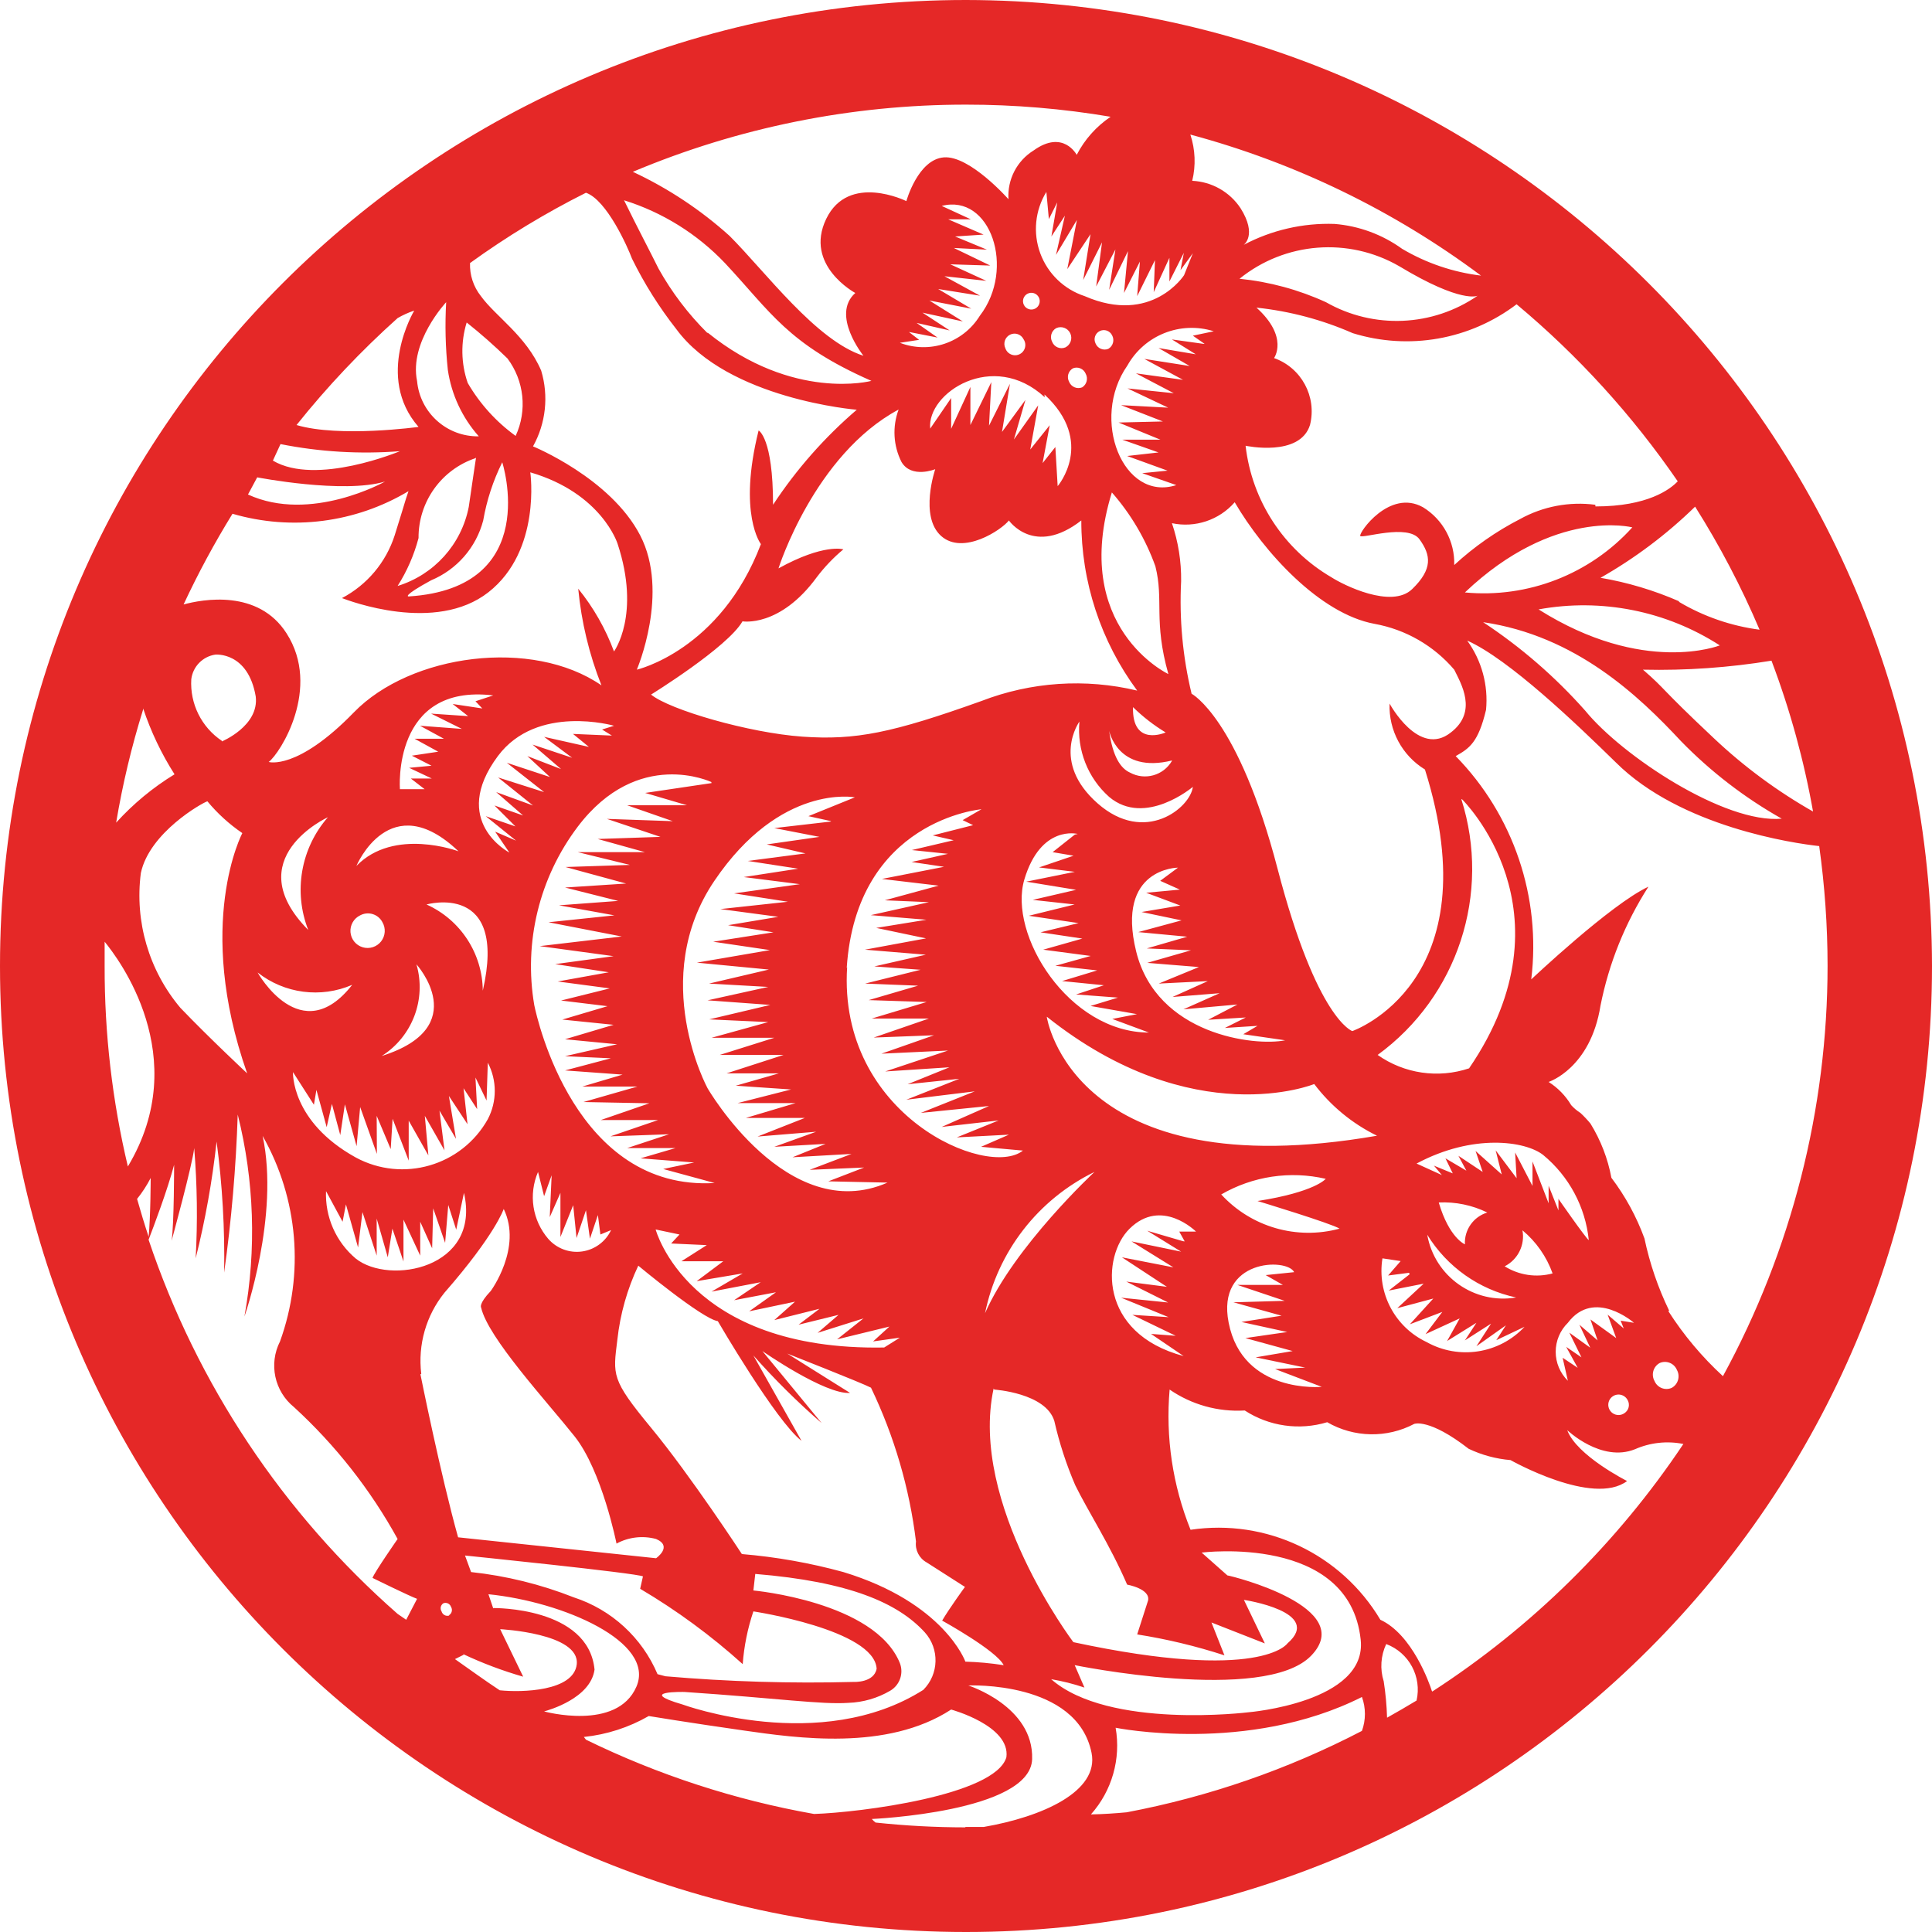
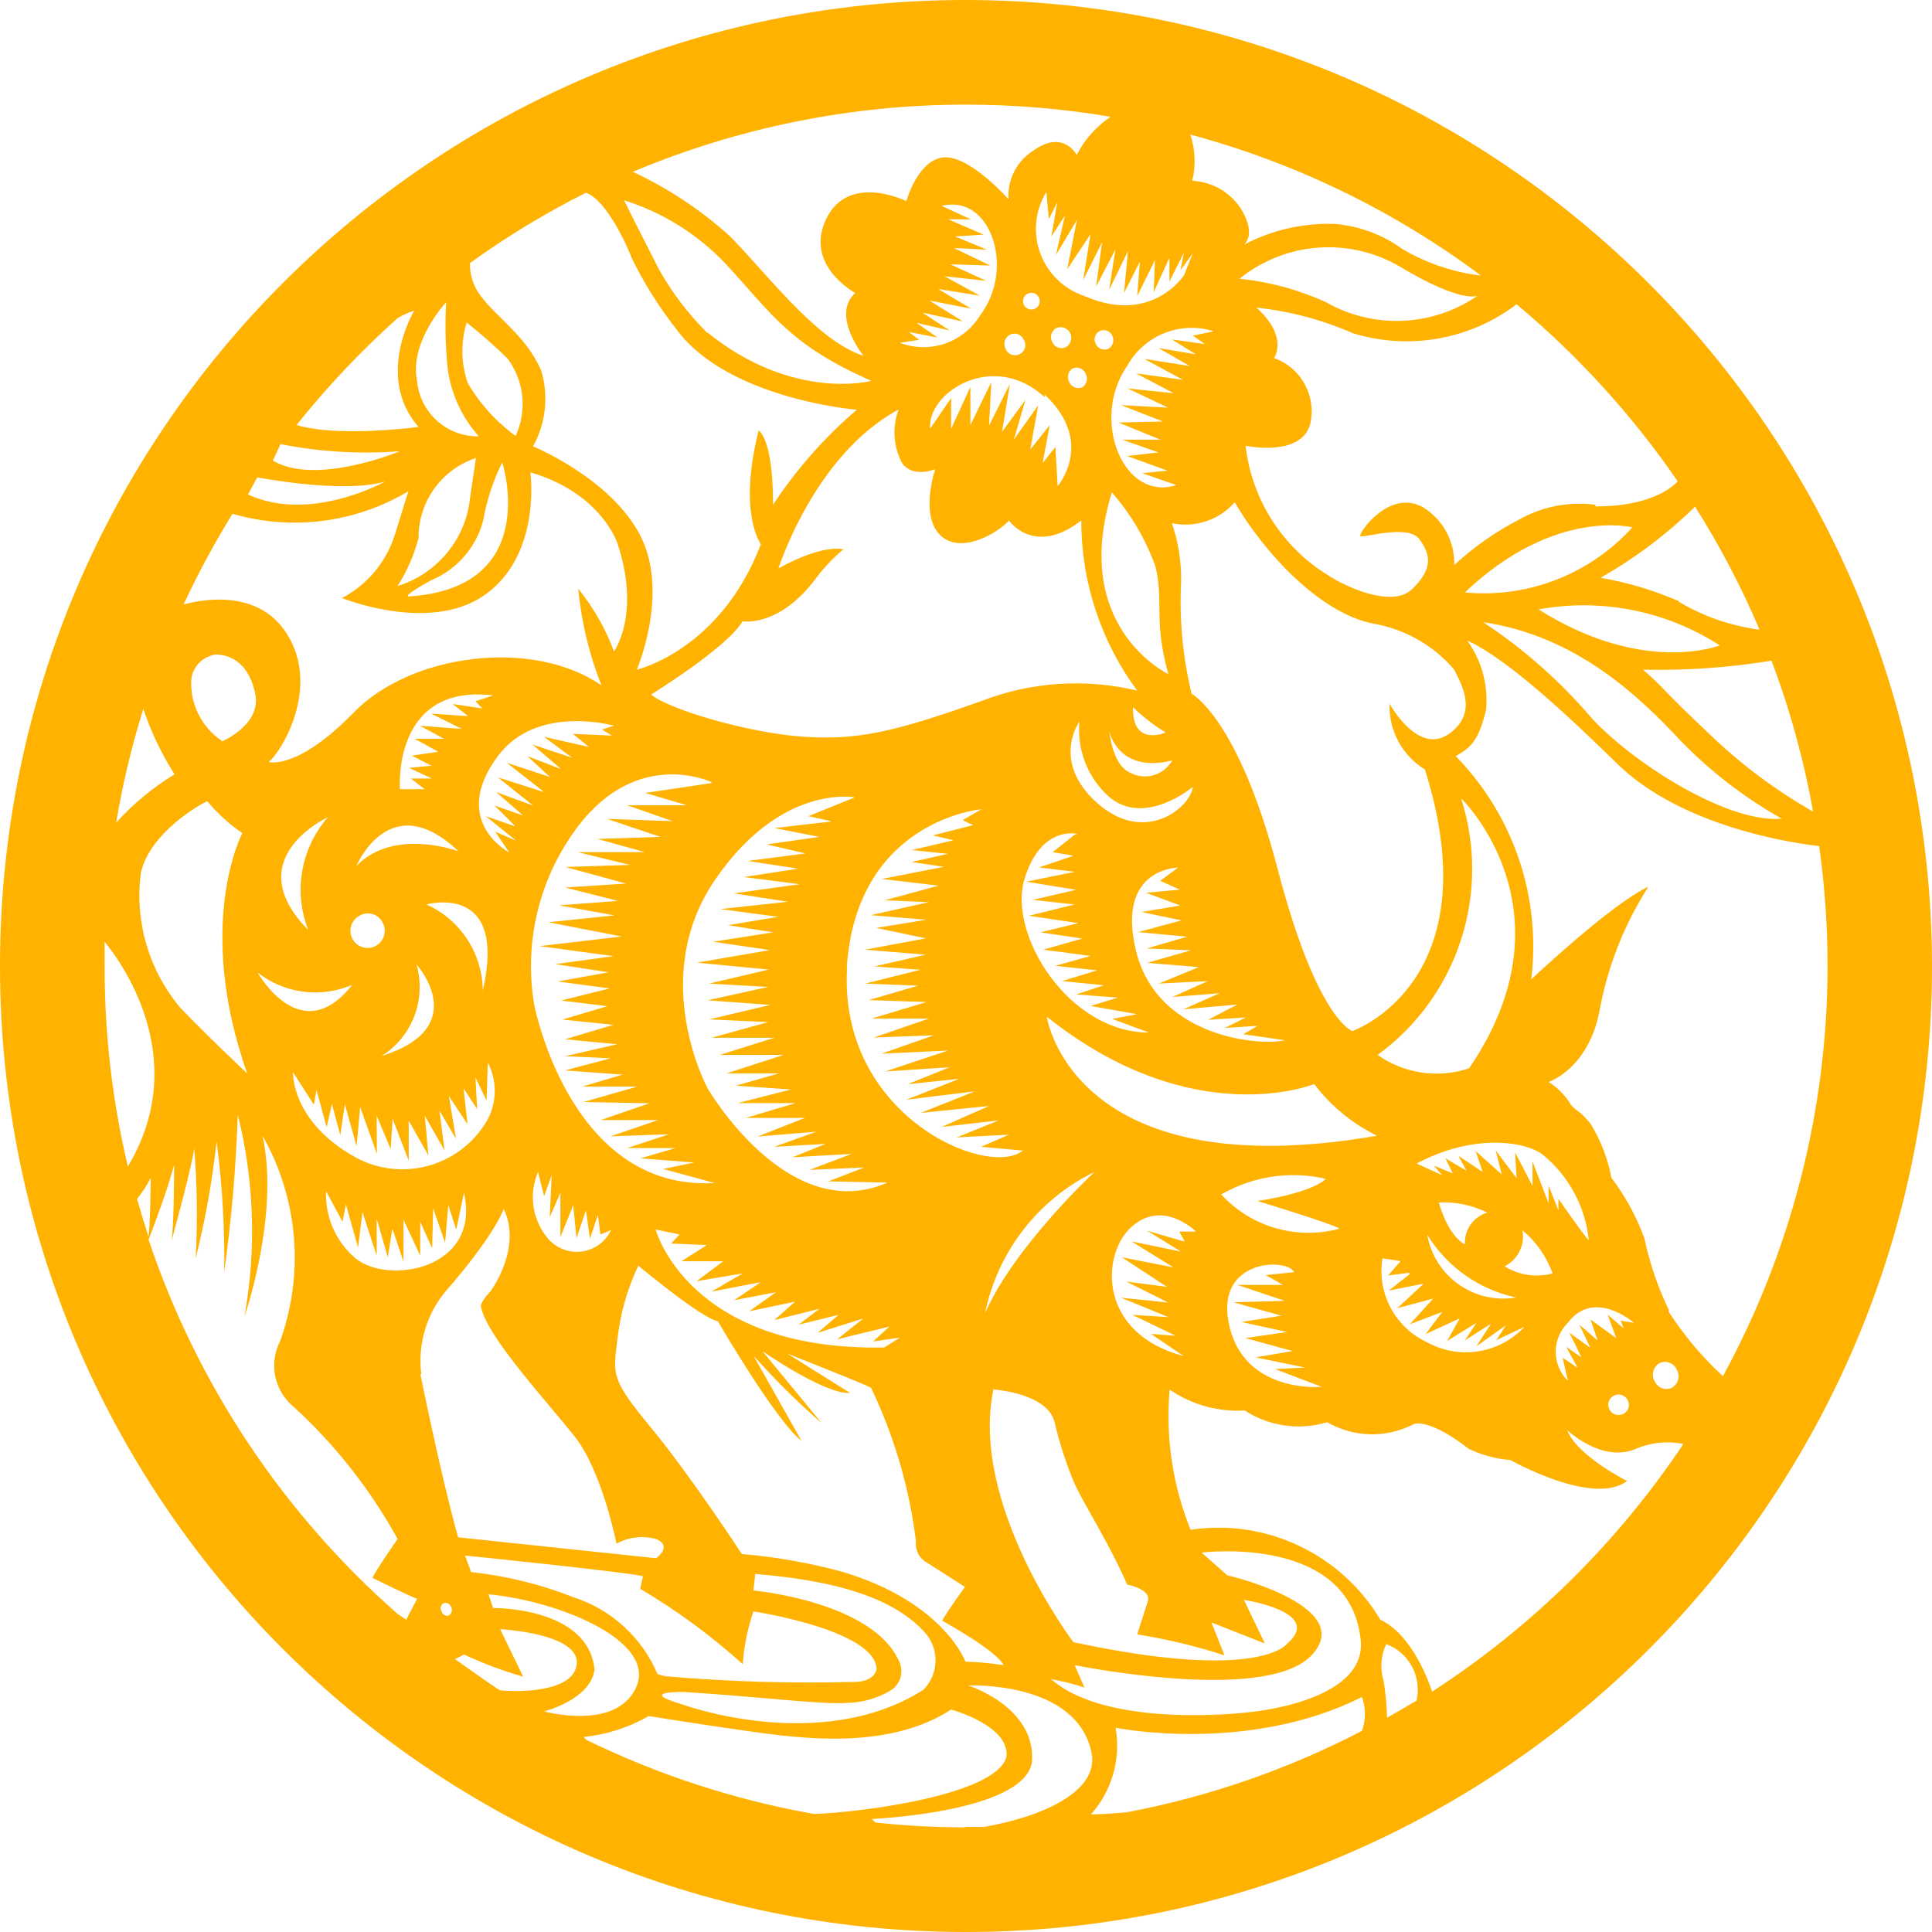
<svg xmlns="http://www.w3.org/2000/svg" viewBox="0 0 92.32 92.32">
  <defs>
-     <style>.cls-1{fill:#e52827;}</style>
+     <style>.cls-1{fill:#FFB200;}</style>
  </defs>
  <g id="Layer_2" data-name="Layer 2">
    <g id="Vector_Graphics" data-name="Vector Graphics">
      <path class="cls-1" d="M46.16,0A46.16,46.16,0,1,0,92.32,46.16,46.22,46.22,0,0,0,46.16,0ZM7.1,59.24c.25-.65.9-2.37,1.22-3.58,0,0,0,2.82-.12,3.63,0,0,1-3.65,1.08-4.43a38.59,38.59,0,0,1,.07,5.27,41.61,41.61,0,0,0,1-5.58,41.92,41.92,0,0,1,.36,6.26,71.62,71.62,0,0,0,.65-7.55,22.92,22.92,0,0,1,.32,9.65s1.69-4.81.87-8.63a11.77,11.77,0,0,1,.83,9.82,2.55,2.55,0,0,0,.67,3.14A24.7,24.7,0,0,1,19,73.54s-1.1,1.58-1.2,1.86c0,0,1.77.87,2.13,1l-.52,1L19,77.12A41.24,41.24,0,0,1,7.1,59.24Zm0-.15c-.2-.6-.38-1.2-.55-1.8a5.91,5.91,0,0,0,.65-1s0,1.78-.1,2.85ZM28,9.21c1,.35,2,2.61,2.2,3.15a19.12,19.12,0,0,0,2.12,3.37c2.46,3.35,8.62,3.85,8.62,3.85a21.71,21.71,0,0,0-4,4.54c0-3.21-.69-3.55-.69-3.55-1,4,.11,5.43.11,5.43-1.93,5.08-5.93,6-5.93,6s1.58-3.68.16-6.42-5.12-4.25-5.12-4.25a4.67,4.67,0,0,0,.39-3.62c-.71-1.66-2.18-2.59-2.88-3.56a2.4,2.4,0,0,1-.52-1.58A40.31,40.31,0,0,1,28,9.21ZM68.42,80.8c-.12-.38-.94-2.7-2.46-3.4a9,9,0,0,0-9.07-4.3,14.56,14.56,0,0,1-1-6.7,5.73,5.73,0,0,0,3.59,1,4.72,4.72,0,0,0,3.94.56,4.3,4.3,0,0,0,4.16.08s.71-.28,2.6,1.19a5.77,5.77,0,0,0,2,.54s3.94,2.23,5.57,1c0,0-2.41-1.21-2.86-2.43,0,0,1.63,1.56,3.24.91A3.85,3.85,0,0,1,80.44,69a41.68,41.68,0,0,1-12,11.83Zm-2.14,1.28a13.84,13.84,0,0,0-.16-1.74,2.45,2.45,0,0,1,.12-1.78,2.33,2.33,0,0,1,1.45,2.7c-.47.28-.94.56-1.41.82ZM28,83.13,27.9,83A7.84,7.84,0,0,0,31,82s2,.33,4.53.69,6.85,1,9.92-1c0,0,2.84.77,2.64,2.28-.53,1.82-7,2.64-9.19,2.71A41.2,41.2,0,0,1,28,83.13Zm-4.43-6.27-.23-.68c3.57.36,8,2.28,7.07,4.42S26,81.78,26,81.78c.21-.06,2.22-.62,2.41-2-.29-3-4.83-2.94-4.83-2.94ZM20.13,65.65a5.18,5.18,0,0,1,1.11-3.88c2.43-2.78,2.83-4,2.83-4,.9,1.86-.62,3.92-.62,3.92-.59.62-.46.79-.46.79.32,1.44,3.16,4.51,4.47,6.16s2,5.12,2,5.12a2.57,2.57,0,0,1,1.89-.22c.82.35,0,.92,0,.92l-9.46-1c-.84-3-1.8-7.79-1.8-7.79ZM21.46,77.2A.29.29,0,0,1,21.1,77a.28.28,0,0,1,.09-.39.28.28,0,0,1,.36.17.29.29,0,0,1-.09.4ZM8.77,28.89a42,42,0,0,1,2.34-4.34,10.6,10.6,0,0,0,8.41-1.08l.1-.27-.1.27c-.25.74,0,0-.66,2.11a5.18,5.18,0,0,1-2.52,3c.33.12,4.46,1.71,7-.28s2-5.73,2-5.73c3.42,1,4.17,3.41,4.17,3.41,1.12,3.39-.17,5.15-.17,5.15a10.66,10.66,0,0,0-1.71-3,16.86,16.86,0,0,0,1.11,4.62c-3.3-2.28-9.12-1.5-11.83,1.29s-4.07,2.37-4.07,2.37c.55-.41,2.53-3.54.85-6.15-1.35-2.11-4-1.63-4.94-1.37ZM10.6,35.4a3.31,3.31,0,0,1-1.46-2.94,1.36,1.36,0,0,1,1.15-1.18s1.56-.15,1.93,2c.17,1.41-1.62,2.15-1.62,2.15Zm2.8-14.18a20.9,20.9,0,0,0,5.71.34s-4,1.68-6.07.45l.36-.78Zm5,1.79s-3.55,2-6.55.62l.44-.82s4.11.8,6.11.2Zm3-5.33a6.1,6.1,0,0,0,1.48,3.17,2.91,2.91,0,0,1-2.95-2.64c-.39-1.87,1.39-3.77,1.39-3.77a20,20,0,0,0,.08,3.24Zm.95.62a4.65,4.65,0,0,1-.05-2.89,25.36,25.36,0,0,1,1.95,1.72,3.63,3.63,0,0,1,.39,3.7,8.23,8.23,0,0,1-2.29-2.53ZM19.52,28.5s-.33,0,1.08-.77a4.27,4.27,0,0,0,2.49-2.86A10.14,10.14,0,0,1,24,22.09s1.94,6-4.46,6.41Zm3.23-6.65s-.2,1.32-.35,2.37A4.94,4.94,0,0,1,19,28a8.16,8.16,0,0,0,1-2.29,4,4,0,0,1,2.73-3.82ZM37.2,27.16s1.71-5.43,5.74-7.59a3.13,3.13,0,0,0,.14,2.51c.48.8,1.61.34,1.61.34s-.77,2.25.28,3.19,2.89-.29,3.24-.74c0,0,1.21,1.75,3.46,0A13.62,13.62,0,0,0,54.34,33a12.55,12.55,0,0,0-7.45.5c-4.25,1.52-6,1.88-8.55,1.7S32,33.92,31.11,33.19c0,0,3.66-2.26,4.37-3.5,0,0,1.78.31,3.55-2.11a8.12,8.12,0,0,1,1.27-1.33s-.93-.29-3.1.91ZM33.81,15.92a13.82,13.82,0,0,1-2.34-3.08c-.41-.83-1-1.94-1.65-3.27a11.31,11.31,0,0,1,4.82,3c2.2,2.35,3,3.87,7,5.63,0,0-3.74,1-7.83-2.31Zm9.66-.05,1.33.26-1-.7,1.58.36-1.3-.85,1.93.42-1.6-1,2,.39-1.58-.94,2,.32-1.7-.93,2,.22-1.72-.79,1.91.06-1.74-.84,1.58.08-1.52-.63L47,11.21l-1.69-.73,1.08,0L45,9.84c2.33-.6,3.55,3,1.82,5.25A3.16,3.16,0,0,1,43,16.38l.92-.14-.48-.37Zm7.41-5.54-.42,1.85,1-1.67L51,12.86l1.11-1.67-.35,2.19.9-1.8-.28,2.11.92-1.77L53,13.85,53.9,12,53.71,14l.76-1.5-.13,1.65.85-1.72-.06,1.53.75-1.64v1.13l.69-1.37-.16.83L57,12.1l-.42,1.05s-1.54,2.4-4.75,1A3.38,3.38,0,0,1,50,9.17l.12,1.3.4-.8-.28,1.63.65-1ZM86.69,38.81a24.6,24.6,0,0,1-4.8-3.54C79.23,32.77,79.66,33,78.51,32a33.35,33.35,0,0,0,6.14-.43,40.31,40.31,0,0,1,2,7.29Zm-1.55.31c-2.72.25-7.63-3-9.39-5.16a24.65,24.65,0,0,0-4.88-4.23c4.42.65,7.42,3.5,9.46,5.69a21.39,21.39,0,0,0,4.81,3.7Zm-11.62-10a12,12,0,0,1,8.66,1.72s-3.64,1.45-8.66-1.72ZM70,28.31c4.28-4.07,8-3.11,8-3.11a9.57,9.57,0,0,1-8,3.11ZM69.33,35c-1.53,1.22-2.93-1.38-2.93-1.38a3.54,3.54,0,0,0,1.69,3.15c3.21,10.19-3.47,12.5-3.47,12.5s-1.69-.54-3.57-7.75-4.11-8.37-4.11-8.37a18.81,18.81,0,0,1-.5-5.38A8.28,8.28,0,0,0,56,25a3.12,3.12,0,0,0,3-1c1.39,2.38,4.07,5.33,6.68,5.81A6.53,6.53,0,0,1,69.49,32c.32.66,1.14,2-.16,3Zm.53,3.19s5.48,5.34.34,12.86a4.89,4.89,0,0,1-4.37-.64,11,11,0,0,0,4-12.22ZM77.44,63.1l.15.38-.77-.66.41,1.12L76,63.05l.34,1-.87-.75.52,1.1-1-.72.58,1.18-.73-.5.55,1-.72-.48.25,1.1a1.94,1.94,0,0,1,0-2.77c1.26-1.67,3.16,0,3.16,0l-.62-.1Zm.18,4.43a.49.49,0,1,1,.16-.62.47.47,0,0,1-.16.62ZM74.47,57.3v.54L74,56.66,74,57.5l-.77-2v1.17l-.83-1.6.07,1.23-1-1.33.29,1.15L70.51,55l.34,1-1.16-.77.38.71-1-.59.35.72-.9-.37.38.45-1.21-.55c2.69-1.44,5.2-1.08,6.05-.41a6.08,6.08,0,0,1,2.18,4.07c-.15-.1-1.47-2-1.47-2Zm-7.11,3.59-1,.78,1.67-.33-1.26,1.17,1.72-.46-1.12,1.23,1.55-.59-.8,1.06L69.75,63l-.6,1.08,1.4-.87-.55.84,1.25-.8-.7,1.08,1.41-1-.46.71,1.35-.64a3.84,3.84,0,0,1-4.68.73,3.76,3.76,0,0,1-2.11-4l.87.13-.6.69,1-.13ZM70,59.46s-.75-.3-1.25-2a4.76,4.76,0,0,1,2.32.48A1.51,1.51,0,0,0,70,59.46ZM72.45,62a3.69,3.69,0,0,1-4.25-3,6.59,6.59,0,0,0,4.25,3Zm-.55-1.49a1.6,1.6,0,0,0,.85-1.72,4.77,4.77,0,0,1,1.44,2.06,2.89,2.89,0,0,1-2.29-.34Zm-10.55.89-2.22,0,2.26.76-2.45.07,2.3.64-1.92.3,2.19.48-2,.29,2.26.62L60,64.86l2.37.49-1.44.07,2.23.85s-3.78.36-4.45-3.07c-.6-3.05,2.8-3.1,3.13-2.41l-1.36.14.86.49Zm-3-4.32a6.87,6.87,0,0,1,5-.75s-.5.63-3.26,1.06c0,0,3.56,1.08,3.92,1.32a5.66,5.66,0,0,1-5.65-1.63Zm-8.32-8.49c7,5.57,12.77,3.21,12.77,3.21a8.38,8.38,0,0,0,3,2.47c-14.58,2.53-15.78-5.68-15.78-5.68Zm6.5,10.72-1.71-.5,1.62,1-2.37-.49,2,1.24-2.46-.48,2.15,1.41-1.94-.25,2,1-2.25-.23,2.27.93-1.73-.11,2.07,1L55,63.74l1.56,1.06c-4.09-1.09-3.91-4.77-2.59-6.08,1.53-1.52,3.18.13,3.18.13h-.8l.26.47Zm-22.73.17-1.24.79h2l-1.27.95,2.2-.37-1.49.87,2.35-.45-1.27.86,2-.38-1.28.91,2.19-.46L37,63.08l2.16-.54-1,.76,1.91-.47-1,.86L41.26,63,40,64l2.5-.61-.78.71L43,63.92l-.75.47c-9.38.17-10.92-5.64-10.92-5.64l1.14.24-.4.43,1.76.08Zm5.88-20.22L37,39.57l2.16.42-2.52.36,1.85.43-2.76.36,2.41.37-2.6.4,2.68.34-3.14.44,2.57.4-3.23.35,2.77.37-2.4.4,2.17.34L34.08,45l2.71.4L33.3,46l3.44.33L33.88,47l2.83.16-2.9.64,3,.22-2.92.69,2.82.13L34,49.59h3l-2.61.82,3.05,0-2.72.88,2.5,0-2.06.59,2.64.18-2.55.65,2.77,0-2.38.71h2.82l-2.26.89L39,54.08l-2,.72,2.45-.14-1.58.64,2.82-.16-2,.76,2.6-.11-1.71.66,2.83.06C37.63,58.61,33.81,52,33.81,52s-2.84-5.22.32-9.9,6.72-4,6.72-4L38.63,39l1.09.24Zm.78,7c.46-7.09,6.44-7.59,6.44-7.59l-.9.52.5.24-1.93.49,1,.23-2,.47,1.73.18-1.74.39,1.55.23L42.14,42l2.71.32-2.57.7,2.11.09-2.78.62,2.66.22-2.4.39,2.38.5-2.92.54,2.91.24-2.46.56,2.21.16L41.34,47l2.53.1-2.36.69,2.77.09-2.62.79h2.73l-2.64.91,2.88-.11-2.51.88,3.18-.15-3,1L45.37,51l-2,.81,2.47-.26-2.53,1,3.27-.4L44,53.18l3.26-.33-2.26,1,2.72-.31-2,.81,2.49-.13-1.33.58,2,.18c-1.69,1.36-8.85-1.68-8.4-8.77ZM53,38.08c1.72,1.45,4-.48,4-.48-.12,1-2.29,2.78-4.55.79s-.87-3.91-.87-3.91A4.29,4.29,0,0,0,53,38.08Zm.13-14.55a11,11,0,0,1,2.08,3.53c.41,1.63-.1,2.59.62,5.15,0,0-4.7-2.21-2.7-8.68Zm-.78-7.12a.44.44,0,1,1,.79-.39.48.48,0,0,1-.18.65.47.47,0,0,1-.61-.26ZM55.7,35s-1.61.72-1.56-1.21A8.58,8.58,0,0,0,55.7,35ZM56,36.36a1.49,1.49,0,0,1-2,.56c-.45-.2-.83-.76-1-2,0,0,.4,2.06,3,1.42Zm1.72,10.52-1.69.76,2.25-.18-1.73.77L59.13,48l-1.4.73,1.8-.11-1,.5,1.56-.1-.68.4,2,.29c-1.46.3-6.14-.26-7.12-4.25s2-4,2-4l-.85.63.94.42-1.61.15,1.63.61-1.85.31,1.91.4-2.07.56,2.34.22-1.93.56,2.11.09-2.09.6,2.47.2L55.37,47l2.39-.12Zm-6.36-7-1.06.84,1,.17-1.65.56,1.71.21-2.32.47,2.38.39L49.35,43l2,.22-2.19.54,2.38.35-1.82.44,2,.3-1.87.53,2.27.3-1.69.47,2,.22-1.68.51,2,.2-1.33.44,2,.15-1.31.4,2.22.39-1.18.23,1.75.65c-3.84,0-6.74-4.69-5.95-7.32s2.55-2.17,2.55-2.17ZM52.3,56s-3.83,3.56-5.23,6.75A9.66,9.66,0,0,1,52.3,56Zm5.2-39.57L56,16.22l1.14.71-1.78-.3,1.49.86-2.17-.34,1.85,1-2.25-.31,1.81.95-2.21-.23,1.94.92-2.25-.12,2,.78-2.12.05,2,.82H53.63l1.73.61-1.5.17,1.93.7-1.21.12,1.63.57c-2.54.82-4.13-3.15-2.34-5.71A3.52,3.52,0,0,1,58,15.83l-1,.21.56.39ZM51.27,17.6a.47.47,0,0,1,.61.26.49.49,0,0,1-.17.65.48.48,0,0,1-.62-.26.48.48,0,0,1,.18-.65Zm-.36-1a.48.48,0,0,1-.63-.26.49.49,0,0,1,.19-.66.51.51,0,0,1,.44.92Zm-1.27-2.39a.4.4,0,0,1-.18.54.4.4,0,1,1,.18-.54Zm-.73,2a.49.49,0,1,1-.87.43.49.49,0,0,1,.23-.65.48.48,0,0,1,.64.22Zm1,2.64c2.45,2.27.63,4.38.63,4.38l-.11-1.87-.61.77.34-1.81-.93,1.16.38-2.11L48.45,21,49,19.11l-1.12,1.53.38-2.3-1,2,.11-2.08-1,2.05V18.49l-.92,2,0-1.47-1,1.46c-.17-1.7,3-3.78,5.47-1.5ZM34,37.42l-3.17.47,2,.59-2.86,0,2.18.76L29,39.13l2.56.86-3,.1,2.26.63-3.21,0,2.49.61-3.08.1,2.9.79L27,42.41l2.54.64-2.83.21,2.65.48-3.15.33,3.5.68-3.92.46,3.53.48-2.79.38,2.56.39-2.44.44,2.49.33-2.33.58,2.22.27-2.16.64,2.45.25L27,49.66l2.49.24L27,50.47l2.19.1L27,51.15l2.75.2-1.92.57,2.63,0-2.58.74,3.15.06-2.32.8,2.74,0-2.28.78,2.8-.1-2,.66,2.31,0-1.67.49,2.56.2-1.48.31,2.46.67c-6.65.39-8.48-7.82-8.62-8.5a11.06,11.06,0,0,1,2.08-8.53c2.88-3.8,6.38-2.13,6.38-2.13ZM26.78,57v2.11l.61-1.52.16,1.57L28,57.83l.19,1.36.38-1.13.12.93.51-.21a1.81,1.81,0,0,1-3,.42A3.05,3.05,0,0,1,25.71,56L26,57.16l.36-1-.09,2L26.78,57Zm-1.69-18-1.46-.51,1,1L23.21,39l1.45,1.17-1-.43.68,1s-2.87-1.49-.55-4.61c1.87-2.51,5.55-1.45,5.55-1.45l-.57.18.47.29-1.86-.08.76.62L26,35.21l1.34,1-1.89-.63,1.36,1.17-1.61-.62,1.08,1-2.06-.68L26,37.85l-2.2-.7,1.67,1.34-1.76-.64,1.38,1.2Zm-2-5.14-1.46-.22.74.58-1.77-.12,1.47.73-2-.15,1.14.62H19.81l1.13.62-1.26.19.94.48-1.07.1,1.08.51-1,0,.66.51-1.18,0s-.39-5.06,4.46-4.48l-.85.28.39.41Zm-1.18,6.82s-3.08-1.16-4.88.7c0,0,1.6-3.83,4.88-.7Zm-4.7,3.06a.78.78,0,0,1,1.06.32.82.82,0,1,1-1.06-.32Zm2.69,2.34s2.72,3-1.66,4.38a3.9,3.9,0,0,0,1.66-4.38Zm.48-2.86s3.89-1.11,2.69,4.12a4.56,4.56,0,0,0-2.69-4.12Zm-5.65,1.22c-3.38-3.42.94-5.39.94-5.39a5.26,5.26,0,0,0-.94,5.39Zm2.1,2.62c-2.45,3.13-4.52-.59-4.52-.59a4.45,4.45,0,0,0,4.52.59ZM14,51.23l1,1.56.12-.71.49,1.78.25-1.11.4,1.49.22-1.47.56,2,.17-1.87.8,2.24L18,53.32l.67,1.59.09-1.45.77,2,0-1.91.94,1.66-.17-1.89.94,1.65L21,53.07l.79,1.35-.34-2.05.89,1.35L22.15,52l.65,1-.08-1.51.53,1.1.06-1.81a2.91,2.91,0,0,1,0,2.7A4.68,4.68,0,0,1,17,55.31c-3.11-1.72-3-4.08-3-4.08Zm1.57,5.67.8,1.48.16-.83.58,2.06.21-1.69L18,60,18,58.23l.53,1.85.22-1.37.53,1.57,0-2L20.08,60l0-1.62.57,1.27.05-1.91.57,1.65.15-1.81.38,1.18L22.17,57C23,60.62,18.6,61.42,17,60.14a4,4,0,0,1-1.42-3.24ZM30.72,75.34l-.13.58a30.45,30.45,0,0,1,4.9,3.6A10.28,10.28,0,0,1,36,77s5.78.87,5.89,2.74c-.13.68-1.09.63-1.09.63a79.69,79.69,0,0,1-9-.27L31.42,80a6.54,6.54,0,0,0-4-3.67,18.87,18.87,0,0,0-4.91-1.21l-.29-.79s8.23.84,8.51,1ZM43,79.47C41.81,76.53,36,76,36,76l.09-.79c4.51.37,6.82,1.39,8.1,2.79a2,2,0,0,1-.07,2.75c-4.92,3.12-11.5.7-11.5.7-2.27-.66.09-.6.09-.6,4.47.3,6.55.61,7.83.52a4.24,4.24,0,0,0,2-.58A1.08,1.08,0,0,0,43,79.47Zm3.13-.07s-1-2.81-5.83-4.28a26.78,26.78,0,0,0-4.85-.86S33,70.51,31.1,68.21s-1.81-2.5-1.6-4.19a11.09,11.09,0,0,1,1-3.54s3.05,2.54,3.8,2.65c0,0,2.78,4.78,4,5.72L36,64.77A35.42,35.42,0,0,0,39.26,68l-2.83-3.44s3,2.09,4.19,2l-3-1.88s3.56,1.4,4,1.63a23.57,23.57,0,0,1,2.15,7.35,1,1,0,0,0,.51,1l1.83,1.17s-.73,1-1.09,1.61c0,0,2.61,1.44,2.94,2.13a14.66,14.66,0,0,0-1.86-.17Zm1.38-13s2.46.16,2.87,1.5a17.72,17.72,0,0,0,1,3.07c.59,1.21,1.66,2.85,2.48,4.75,0,0,1.12.2,1,.76l-.52,1.62a27.15,27.15,0,0,1,4.17,1l-.62-1.57,2.55,1-1-2.08s3.82.57,2.08,2.08c0,0-1.24,1.87-10.23-.06,0,0-5-6.61-3.81-12.12Zm3.8,13.16s9.1,1.87,11.34-.44-3.74-3.8-4-3.84l-1.23-1.09s7.06-.9,7.6,4.16c.33,3-5.36,3.47-5.36,3.47s-6.68.83-9.43-1.58a10.21,10.21,0,0,1,1.59.4l-.47-1.08Zm28-14.43a.62.62,0,0,1,.82.33.63.63,0,0,1-.25.86.62.62,0,0,1-.82-.33.63.63,0,0,1,.25-.86Zm.45-2.5a15,15,0,0,1-1.18-3.45A11.09,11.09,0,0,0,77,56.28a7.56,7.56,0,0,0-1-2.59,5.43,5.43,0,0,0-.48-.51,2.09,2.09,0,0,1-.44-.37A3.34,3.34,0,0,0,74,51.7s2-.64,2.48-3.65a16.43,16.43,0,0,1,2.29-5.68c-1.79.83-5.6,4.43-5.6,4.43a13,13,0,0,0-3.61-10.67c.66-.37,1.08-.66,1.45-2.21a4.85,4.85,0,0,0-.9-3.31c2,.89,5.24,4,7.1,5.82,3.1,3.09,8.52,3.87,9.72,4a41.52,41.52,0,0,1,.4,5.72,41,41,0,0,1-5,19.61,15.75,15.75,0,0,1-2.61-3.11Zm.47-33.9a16.17,16.17,0,0,0-3.75-1.12A22.09,22.09,0,0,0,81,24.21a41.08,41.08,0,0,1,3.08,5.88,10.12,10.12,0,0,1-3.85-1.33Zm-4-4.61a5.85,5.85,0,0,0-3.59.68A14.27,14.27,0,0,0,69.49,27,3.13,3.13,0,0,0,68,24.24c-1.6-.9-3.09,1.23-3,1.37s2.28-.6,2.83.16.64,1.42-.35,2.38-3.31-.21-3.85-.56a8.38,8.38,0,0,1-4.11-6.29s2.6.56,3.08-1a2.7,2.7,0,0,0-1.72-3.19s.72-1-.84-2.41a15.47,15.47,0,0,1,4.6,1.22,8.7,8.7,0,0,0,7.83-1.38A42,42,0,0,1,80.17,23c-.36.38-1.43,1.2-3.93,1.2Zm-17-10.8a6.76,6.76,0,0,1,7.63-.6c3,1.81,3.75,1.41,3.75,1.41a6.82,6.82,0,0,1-7.25.31,13.1,13.1,0,0,0-4.13-1.12ZM67,11.89a6.4,6.4,0,0,0-3.23-1.19,8.65,8.65,0,0,0-4.34,1s.66-.46-.15-1.75a2.93,2.93,0,0,0-2.31-1.31,4,4,0,0,0-.09-2.21,41,41,0,0,1,13.89,6.74A9.68,9.68,0,0,1,67,11.89ZM46.16,5a41.3,41.3,0,0,1,6.91.58,4.91,4.91,0,0,0-1.62,1.82s-.64-1.23-2.06-.21a2.55,2.55,0,0,0-1.2,2.33s-1.85-2.1-3.09-2-1.79,2.09-1.79,2.09-2.76-1.37-3.83.85S40.87,14,40.87,14c-1.18,1.05.39,3,.39,3-2.26-.72-4.67-4-6.4-5.73a18.75,18.75,0,0,0-4.62-3.06A41,41,0,0,1,46.16,5ZM19.79,14.85S17.9,18,20,20.4c0,0-3.78.52-5.83-.09A42.28,42.28,0,0,1,19,15.2a4.3,4.3,0,0,1,.77-.35Zm-12.95,19A14.23,14.23,0,0,0,8.34,37a12.69,12.69,0,0,0-2.79,2.31,40.59,40.59,0,0,1,1.29-5.41Zm-.11,7.87c.41-1.94,2.94-3.36,3.18-3.43a8.08,8.08,0,0,0,1.67,1.52s-2.29,4.32.23,11.48c0,0-1.78-1.66-3.19-3.13a8.34,8.34,0,0,1-1.89-6.44Zm15.4,37.32A19.15,19.15,0,0,0,25,80.12l-1.1-2.27s3.82.19,3.66,1.68c-.15,1.29-2.62,1.35-3.68,1.24-.73-.48-1.44-1-2.14-1.49l.42-.21Zm24,8.28a40.52,40.52,0,0,1-4.29-.23,1,1,0,0,1-.18-.17s7.58-.33,7.66-2.86-3.05-3.52-3.05-3.52,5.19-.24,5.89,3.22c.37,1.85-2.37,3.06-5.15,3.54l-.88,0Zm6-.62a4.94,4.94,0,0,0,1.18-4.14s6.31,1.28,11.77-1.47a2.38,2.38,0,0,1,0,1.62,40.8,40.8,0,0,1-11.24,3.89c-.55.05-1.11.09-1.67.1ZM5,45c.63.77,4.26,5.49,1.11,10.74A41,41,0,0,1,5,46.16c0-.38,0-.77,0-1.15Z" />
    </g>
  </g>
</svg>
